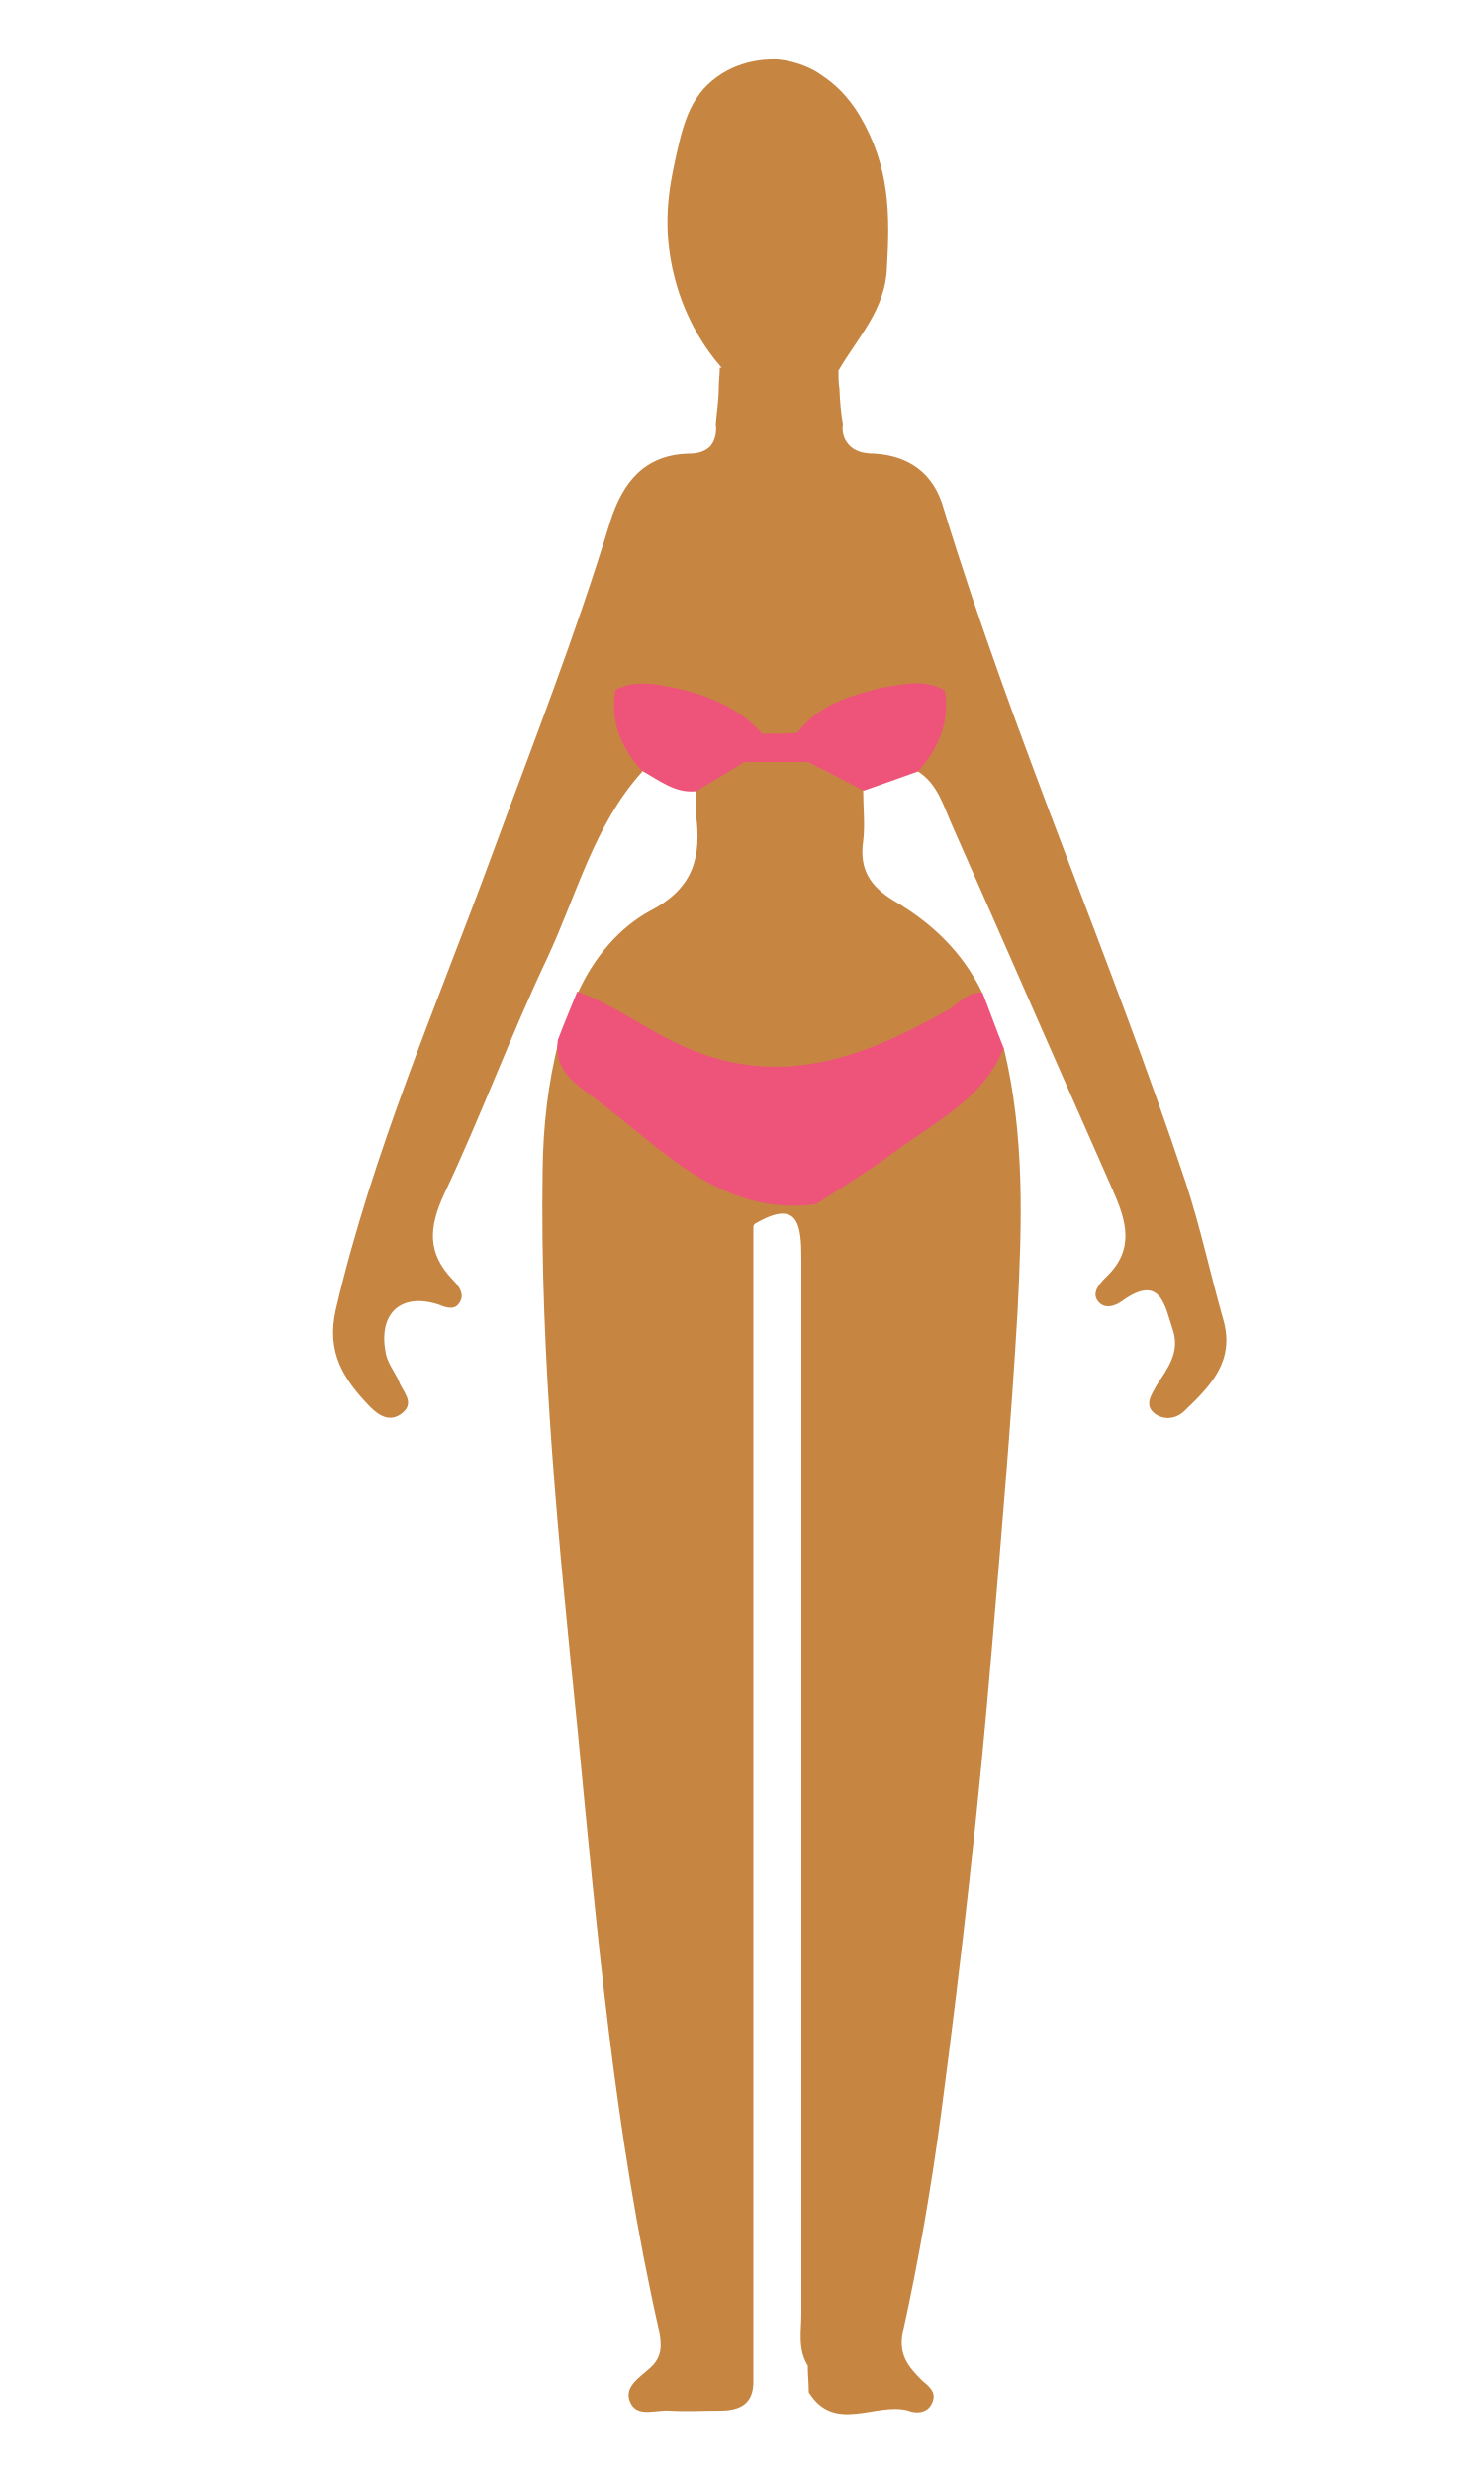
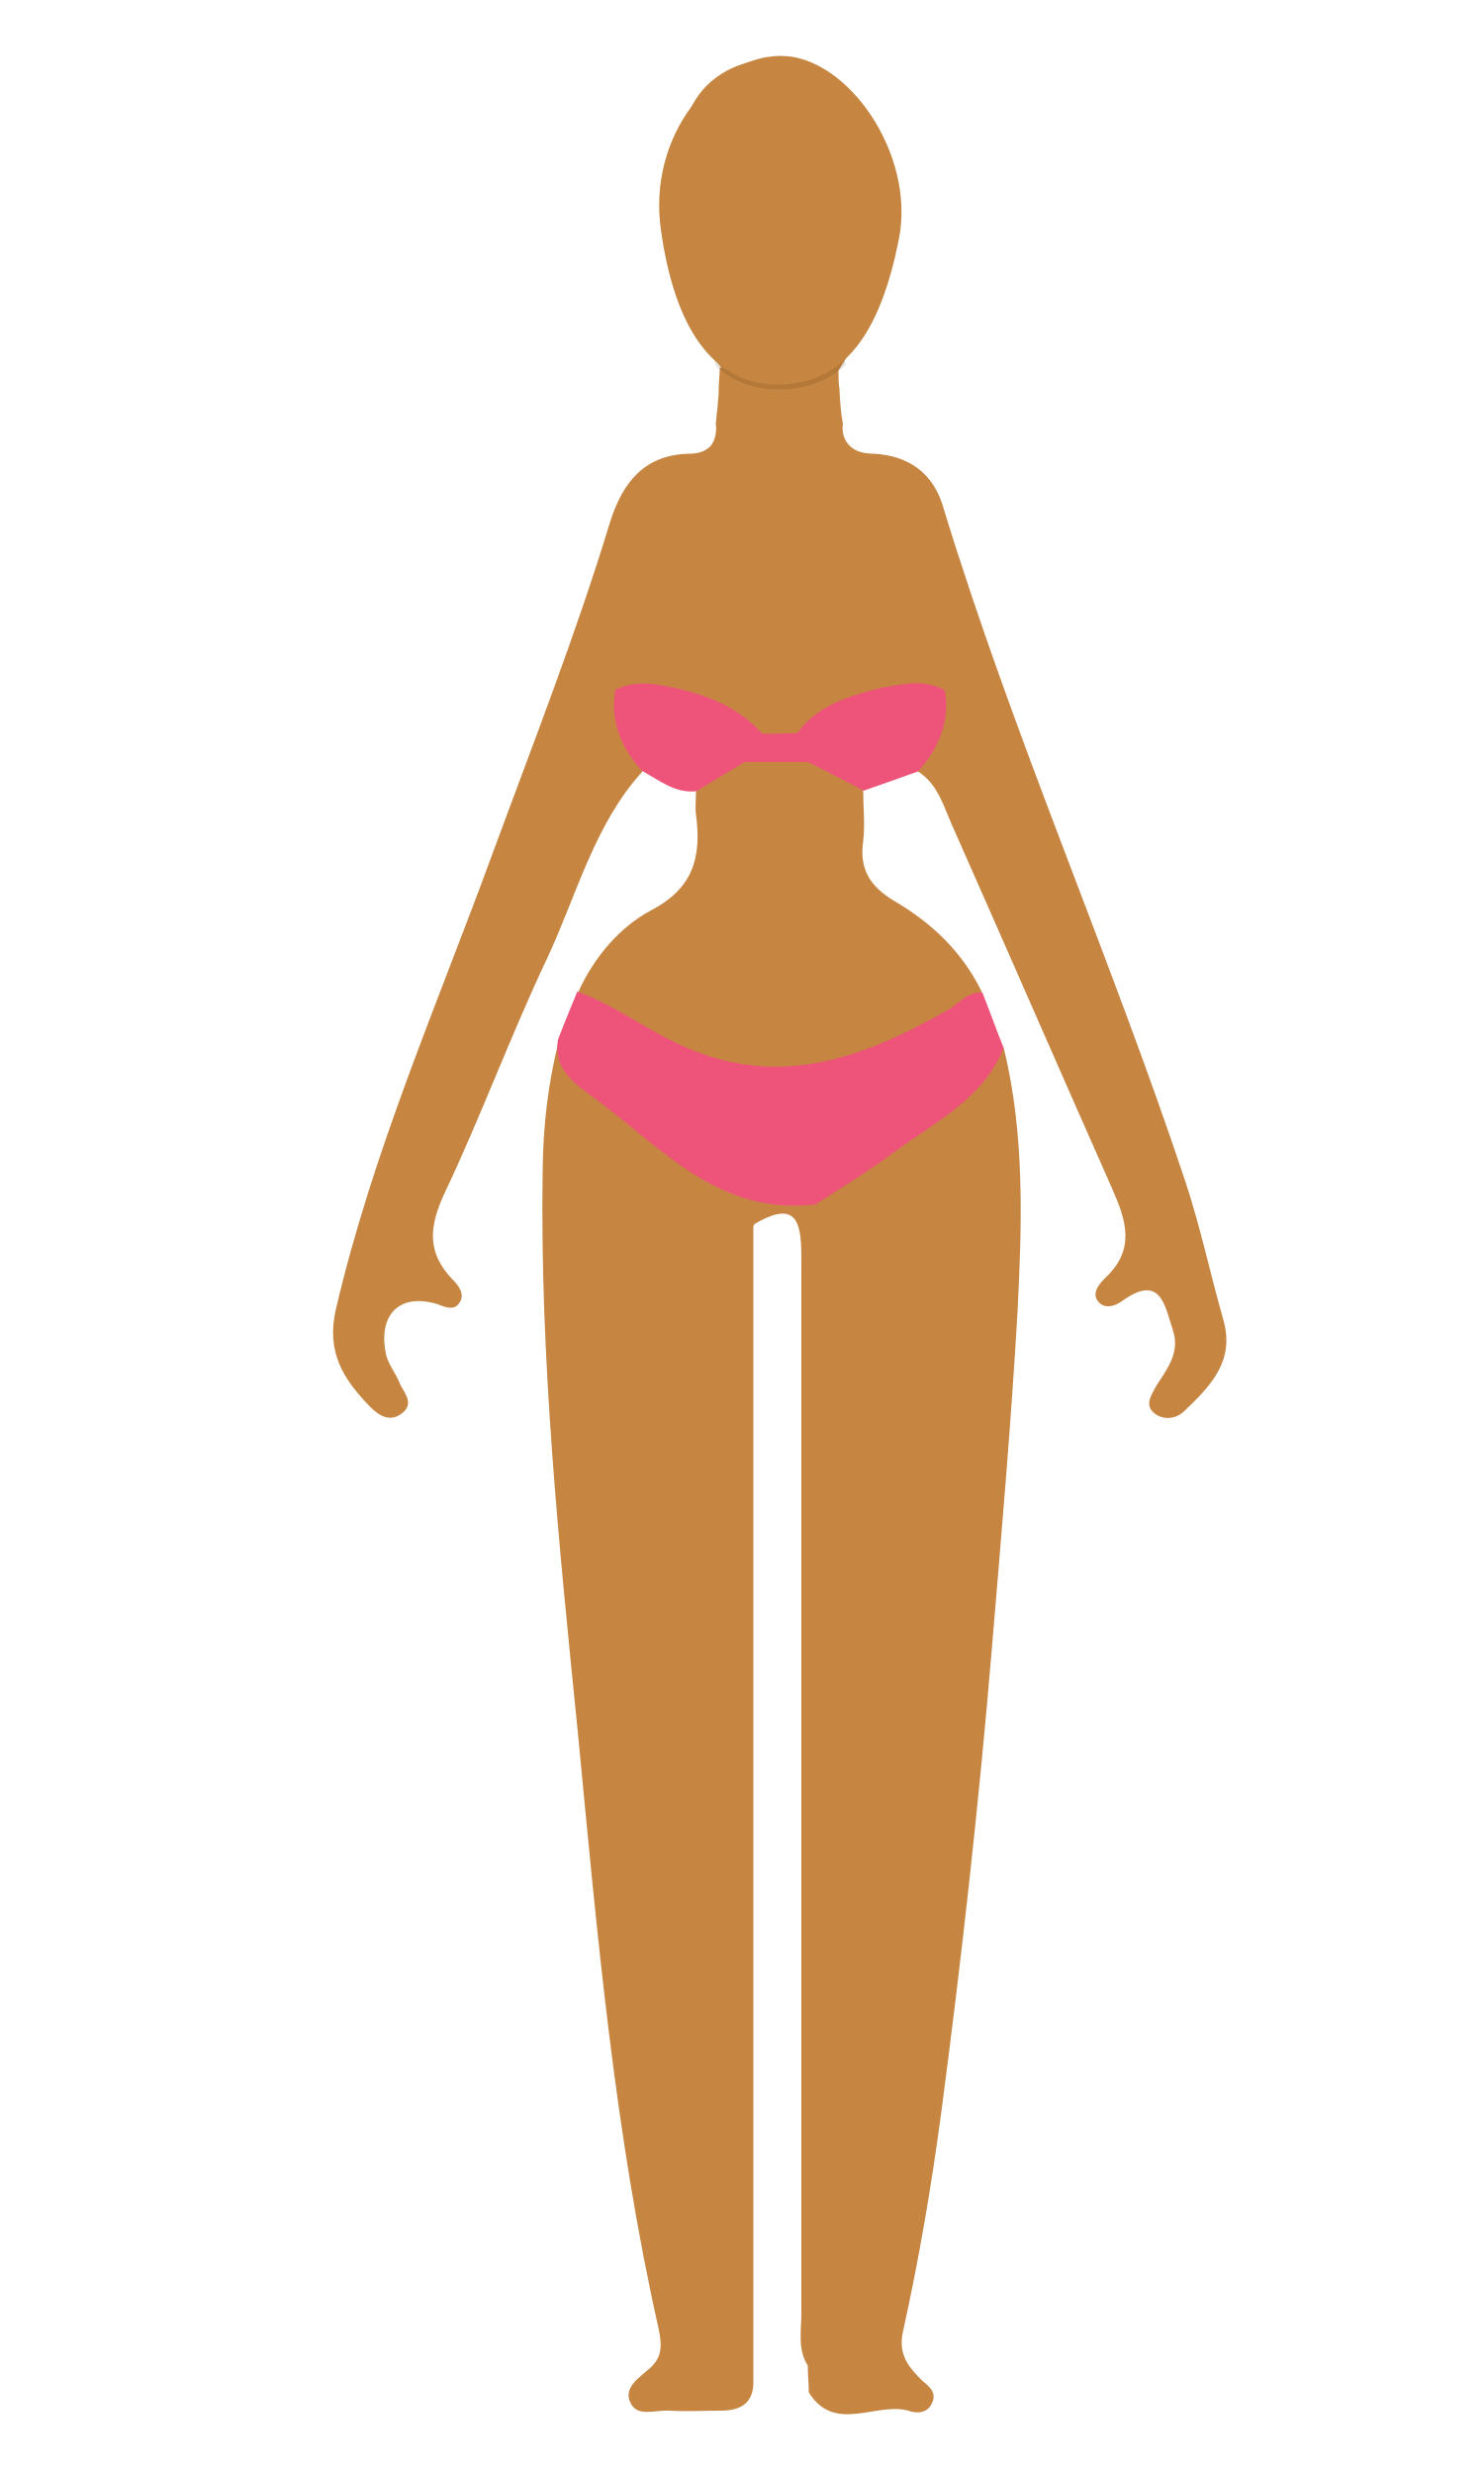
<svg xmlns="http://www.w3.org/2000/svg" version="1.1" id="Layer_1" x="0px" y="0px" viewBox="0 0 300 500" style="enable-background:new 0 0 300 500;" xml:space="preserve">
  <style type="text/css">
	.st0{fill:#C68642;}
	.st1{fill:#EE537A;}
+ 	.st2{opacity:0.14;fill:#422200;}
</style>
  <path id="path824" class="st0" d="M157.1,12c-0.7,0-6.7-0.4-12.1,3.5c-5.8,4.1-7.1,10.4-8.6,17.3c-0.9,4.3-2.8,12.8,0,23.4  c2.2,8.6,6.5,14.7,9.3,17.9c0,0,0.2,0.2,0.2,0.2c-0.1,0-0.3,0-0.4,0c0,1.5-0.2,2.8-0.2,4.1c0,2.4-0.4,4.8-0.6,7.3  c0.2,1.3,0,3.2-1.1,4.5c-1.1,1.1-2.6,1.5-4.3,1.5c-8.9,0.2-13.4,5.6-16,13.9c-6.9,22.7-15.6,44.8-23.8,67.1  c-11.2,30.5-24.2,60.2-31.6,91.9c-2,8.7,1.5,14.1,6.9,19.7c1.9,1.9,4.1,3.2,6.5,1.3c2.4-1.9,0.6-3.9-0.4-5.8c-0.7-2-2.2-3.7-2.8-5.8  c-1.9-8.4,2.8-12.8,10.4-10.4c1.5,0.6,3.3,1.3,4.3-0.2c1.3-1.7,0-3.5-1.3-4.8c-5.2-5.4-4.8-10.6-1.7-17.3  c7.4-15.6,13.4-32,20.8-47.6c6-12.8,9.5-27,19.2-37.7c0.4-5.8-4.3-10.4-3.2-16.4c0-0.1,0-0.1,0-0.2c1.2,0,2.4,0,3.5-0.1  c2,0.8,4.8,0.6,6.5,1.8c6.5,1.7,11.9,5.8,17.7,8.9c2.2,0.7,4.5,0.7,6.7,0c5.4-3.7,11.2-7.1,17.5-8.9c1.7-1.2,4.3-1.1,6.2-1.7  c1.3,0,2.6,0.1,3.9,0.1c0,0,0,0,0,0.1c1.3,6-3.5,10.6-3.2,16.2c4.3,2.6,5.4,7.4,7.3,11.5c10.8,24.4,21.4,48.7,32.2,73.1  c2.8,6.3,4.6,12.1-1.3,17.7c-1.1,1.1-3,3-1.7,4.8s3.5,1.1,5,0c7.8-5.6,8.6,1.1,10.2,5.9c1.5,4.5-1.1,7.8-3.3,11.2  c-1.1,2-2.6,4.1-0.2,5.8c1.9,1.3,4.3,0.9,5.9-0.7c5.2-5,10.2-10,7.8-18.4c-2.6-9.1-4.6-18.6-7.6-27.7c-15.2-45.7-34.8-90-48.9-136.1  c-2-7.3-7.1-10.8-14.1-11.2c-2.4,0-4.1-0.6-5.2-1.9s-1.3-2.8-1.1-4.1c-0.4-2.2-0.6-4.6-0.7-7.1c-0.2-1.3-0.2-2.5-0.2-3.7  c3.9-6.7,9.5-12.3,9.8-20.8c0.6-10.6,0.7-20.3-5.6-30.9c-2.4-3.9-5-6.3-7.6-8C164.9,14.3,161.7,12.4,157.1,12z M156.8,151.8  c-2,0-3.9,0.2-5.9,0.6c-4.3,1.5-8.4,3.2-10.2,7.6c0,1.5-0.2,3.2,0,4.6c1.1,8.6-0.4,14.9-9.3,19.5c-6.1,3.3-11.3,9.3-14.5,16.4  c24.4,23.1,56.7,23.1,81.6,0c-3.9-8-10-13.9-17.7-18.4c-5-3-7.1-6.5-6.3-12.1c0.4-3.3,0-6.9,0-10.2c-2.2-5-7.2-6.1-11.9-7.6  C160.7,152,158.7,151.8,156.8,151.8z M113,210.2c-2.2,8.6-3.2,17.3-3.3,26.2c-0.6,38.1,3.3,75.9,7.1,113.6  c3.9,40.5,7.4,81.1,16.4,120.9c0.6,3,0.7,5.4-1.7,7.6c-2.2,2-5.8,4.1-3.9,7.4c1.5,2.6,5,1.1,7.8,1.3c3.3,0.2,6.9,0,10.2,0  c3.9,0,6.7-1.3,6.7-5.8V247.8c0.1-0.1,0.1-0.2,0.2-0.4c9.1-5.4,9.5,0.4,9.5,7.3v212.9c0,3.4-0.8,7.2,1.3,10.5c0,0,0,0.1,0,0.1  c0,1.7,0.2,3.5,0.2,5.2c0,0,0,0,0-0.1c0,0.1,0,0.2,0,0.2c5.2,8.4,13.6,1.9,20.1,3.7c1.5,0.6,3.9,0.6,4.8-1.5c1.1-2.2-0.7-3.5-2-4.6  c-2.8-2.8-4.8-5.2-3.9-9.7c3.3-14.9,5.8-29.6,7.8-44.6c4.1-31.1,7.6-62.3,10.2-93.5c1.9-22.7,3.9-45.6,5.2-68.2  c0.9-17.9,1.5-35.7-2.8-53.4c-10.4,9.9-21.6,18.6-33.8,26c-1.7,1-3.8,2.3-3.9,4.8C143,239.6,126.8,226.8,113,210.2z" />
  <path id="path832" class="st1" d="M184.5,138.1c-2.1,0.1-4.3,0.6-6.4,0.9c-6.3,1.7-12.6,3.3-16.9,9.1c0,0,0,0,0,0  c-2.3,0.2-4.5,0.2-6.9,0.2l-0.1,0.1c-4.6-5.2-10.6-7.7-17-9.2c-4.3-0.9-8.6-1.9-12.8,0.2c-1.1,6.3,1.1,11.7,5.4,16.4  c3.5,1.9,6.7,4.6,11,4.1c3.2-2,6.5-3.9,9.7-5.9h12.8c3.9,1.9,7.6,3.9,11.3,5.8c3.7-1.3,7.4-2.6,11-3.9c4.1-4.6,6.5-10,5.4-16.4  C188.8,138.3,186.6,138,184.5,138.1L184.5,138.1z M116.7,200.4c-1.3,3.2-2.6,6.3-3.9,9.7c-1.1,6.5,4.1,9.3,8,12.3  c13.2,9.9,24.9,23.4,44.1,21c5.4-3.5,11-6.9,16.2-10.8c8.2-6,17.7-10.6,21.8-20.8c-1.5-3.7-2.8-7.4-4.3-11.2  c-3.2-0.2-4.8,2.4-7.3,3.7c-16.5,9.3-33.3,15.8-52.6,7.4C131,208.4,124.5,203.2,116.7,200.4z" />
+   <g>
+     <path class="st2" d="M144.6,72.4c-0.3,0.7,0,1.4,0.5,1.9c3.4,2.9,7.4,4.4,12.3,4.4c5.5,0,10-1.7,13.6-5c-0.1-0.3-0.2-0.7-0.3-0.9   c0,0,0,0,0,0c-0.2-0.8-0.9-1.3-1.7-1.3l-22.8-0.2C145.5,71.3,144.9,71.7,144.6,72.4C144.6,72.4,144.6,72.4,144.6,72.4z" />
+     <path class="st0" d="M181.7,48.4c-3.8,19.1-11.1,29.3-24.5,29.3s-20.9-11.9-23.6-31.3c-2.7-19.2,10.9-35.1,24.3-35.1   S185.2,31.2,181.7,48.4z" />
+   </g>
</svg>
